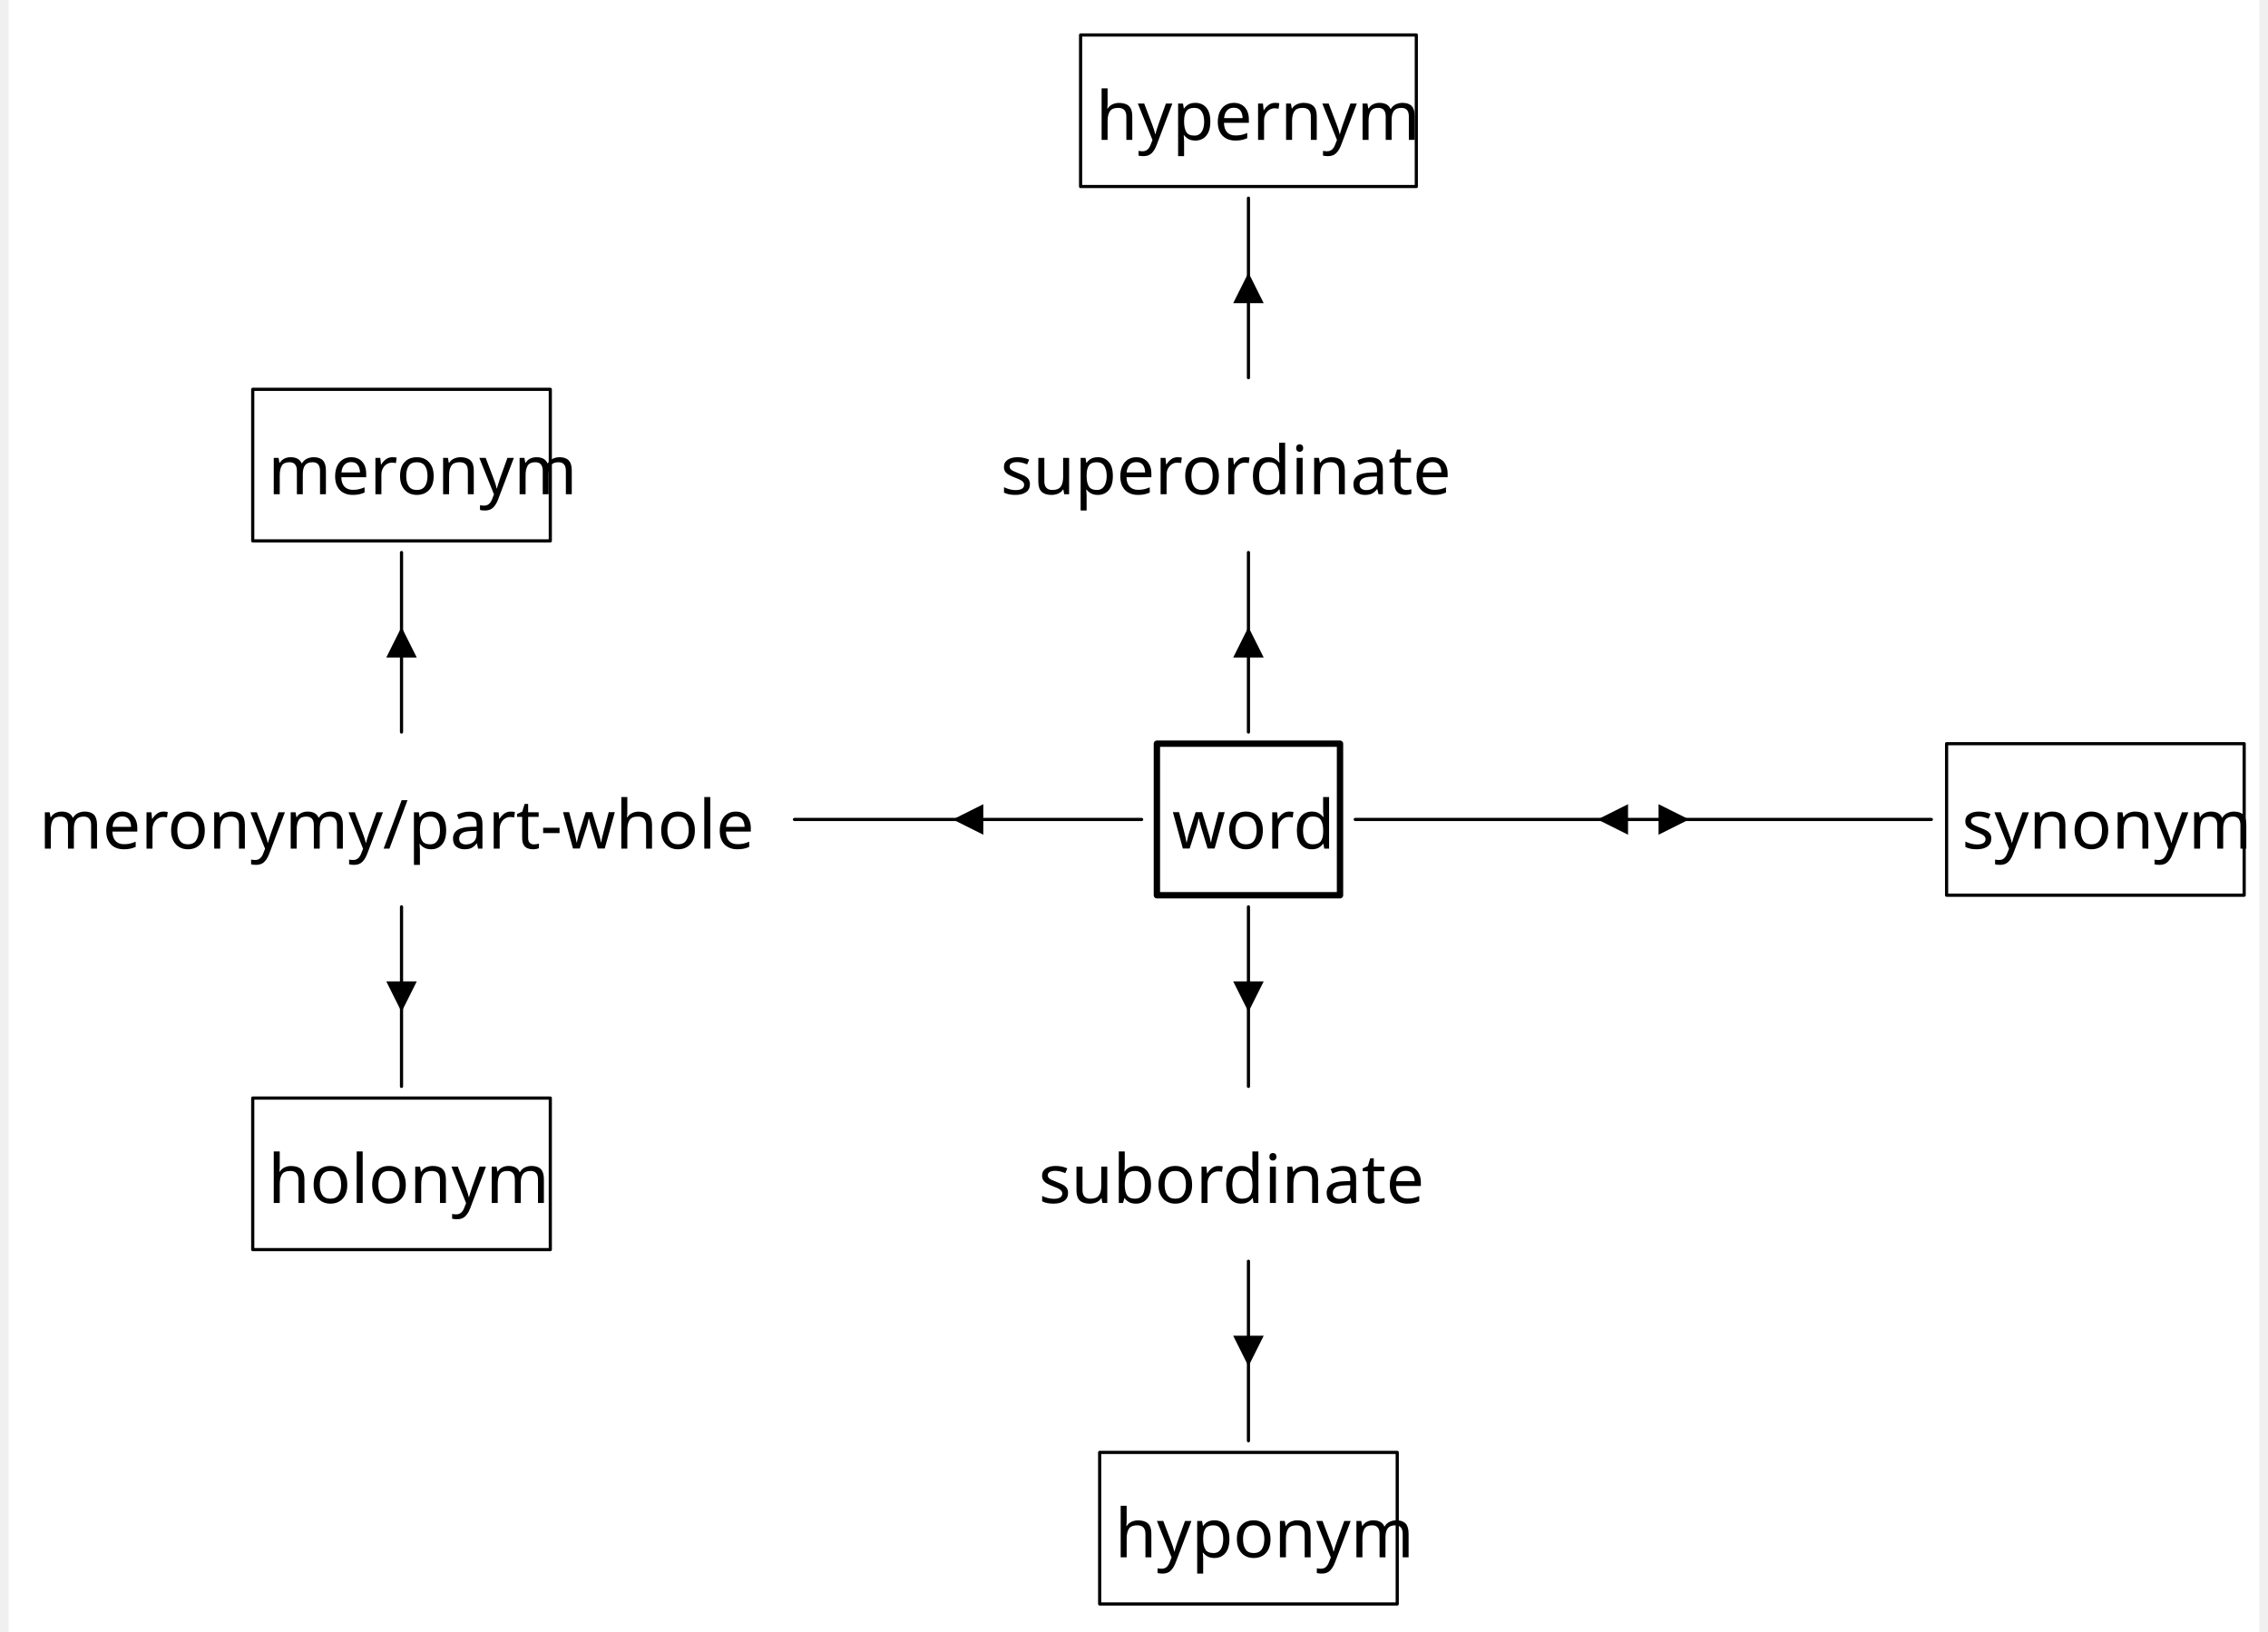
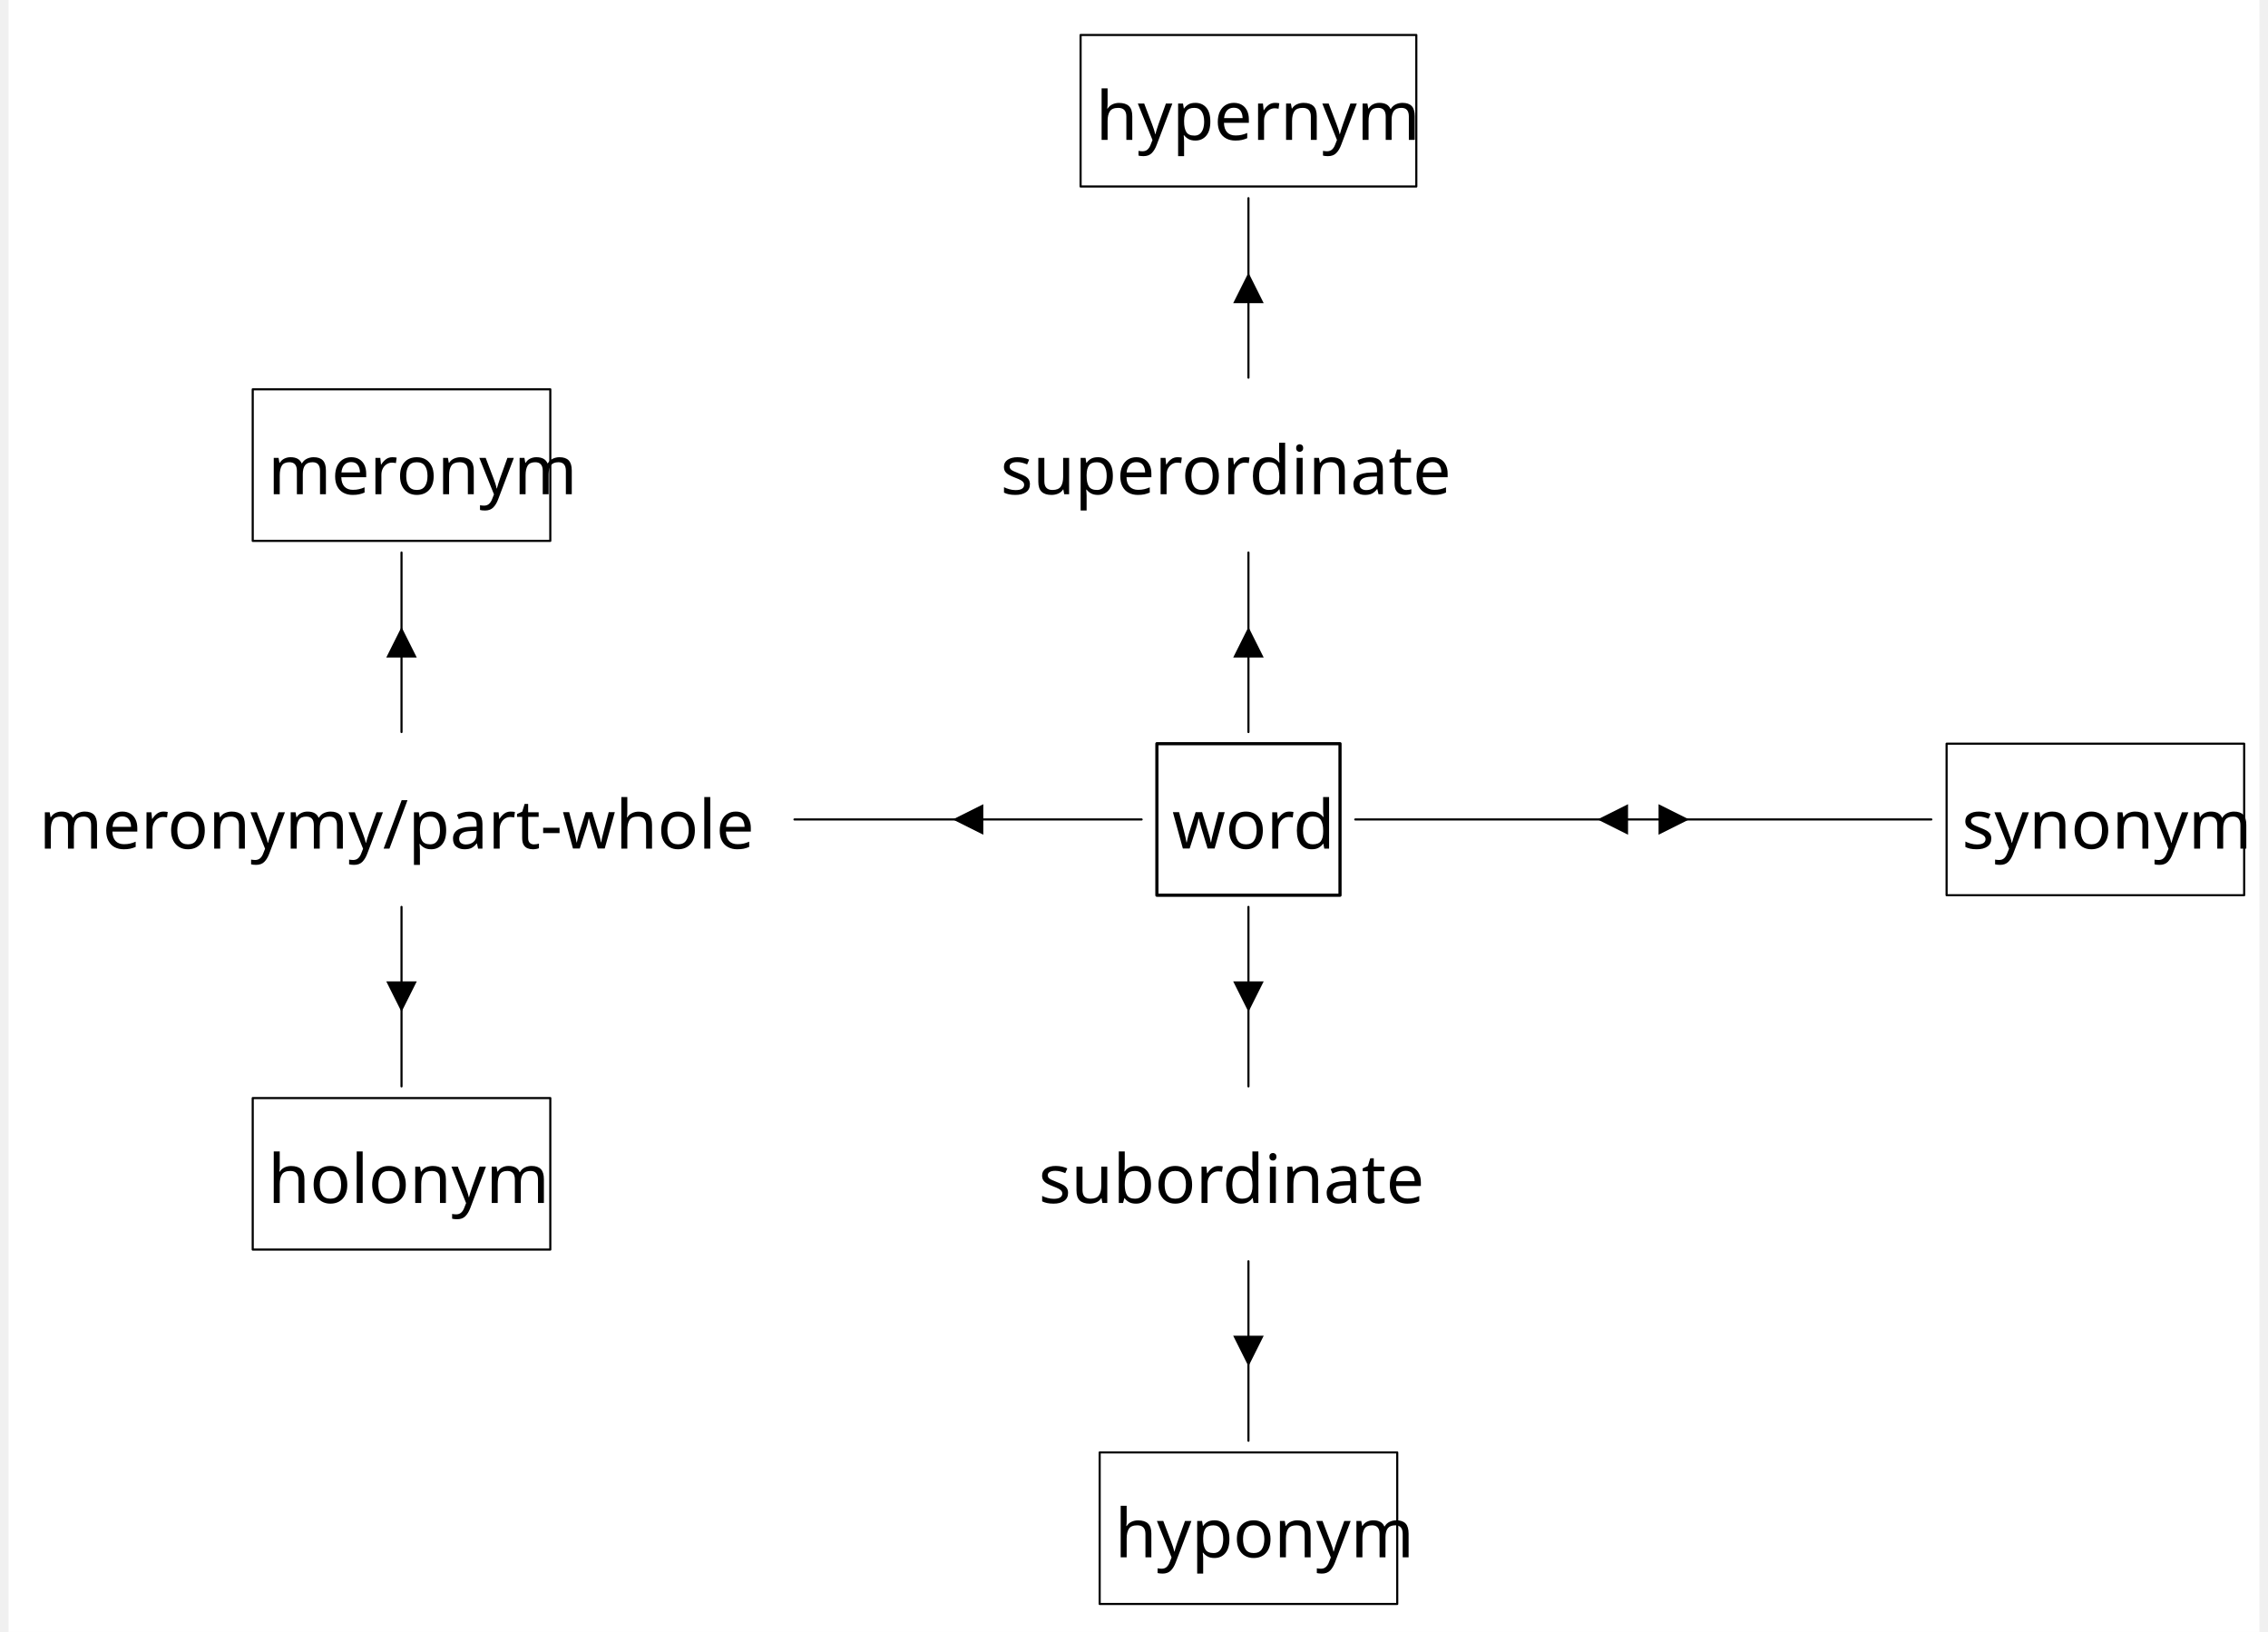
<svg xmlns="http://www.w3.org/2000/svg" width="2109.6" height="1518.0" viewBox="0, 0, 2124, 1540.0" version="1.1">
  <defs>
    <marker id="arrow" markerUnits="userSpaceOnUse" viewBox="0 0 10 10" refX="10" refY="5" markerWidth="28.8" markerHeight="28.8" orient="auto">
      <path d="M 0 0 L 10 5 L 0 10" fill="black" />
    </marker>
    <marker id="arrowBackward" markerUnits="userSpaceOnUse" viewBox="0 0 10 10" refX="5" refY="5" markerWidth="28.8" markerHeight="28.8" orient="auto">
      <path d="M 0 0 L 10 5 L 0 10 z" fill="black" />
    </marker>
    <marker id="arrowForward" markerUnits="userSpaceOnUse" viewBox="0 0 10 10" refX="5" refY="5" markerWidth="28.8" markerHeight="28.8" orient="auto">
      <path d="M 10 0 L 0 5 L 10 10 z" fill="black" />
    </marker>
    <marker id="arrowBothways" markerUnits="userSpaceOnUse" viewBox="0 0 30 10" refX="15" refY="5" markerWidth="86.4" markerHeight="28.8" orient="auto">
      <path d="M 0 5 L 10 0 L 10 5 L 20 5 L 20 0 L 30 5 L 20 10 L 20 5 L 10 5 L 10 10 z" fill="black" />
    </marker>
    <pattern id="hatchBlack" x="10" y="10" width="10" height="10" patternUnits="userSpaceOnUse" patternTransform="rotate(45)">
      <line x1="0" y="0" x2="0" y2="10" stroke="black" stroke-width="4" />
    </pattern>
    <pattern id="hatchForNode" x="10" y="10" width="10" height="10" patternUnits="userSpaceOnUse" patternTransform="rotate(45)">
      <line x1="0" y="0" x2="0" y2="10" stroke="black" stroke-width="4" />
    </pattern>
    <pattern id="hatchForLeaf" x="10" y="10" width="10" height="10" patternUnits="userSpaceOnUse" patternTransform="rotate(45)">
      <line x1="0" y="0" x2="0" y2="10" stroke="black" stroke-width="4" />
    </pattern>
  </defs>
  <rect x="0" y="0" width="2124" height="1540.0" stroke="none" fill="white" />"
- <text white-space="pre" alignment-baseline="text-top" style="fill: black; font-size: 64px;" x="1026" y="132.0">
+ <text white-space="pre" alignment-baseline="text-top" style="fill: black; storoke-width: 0; font-size: 64px;" x="1026" y="132.0">
    <tspan x="1026" y="132.0" style="" text-decoration="" font-family="'Noto Sans Mono SemiCondensed', 'Noto Sans JP', OpenMoji, 'OpenMoji Color', 'OpenMoji Black', sans-serif">hypernym</tspan>
  </text>
-   <text white-space="pre" alignment-baseline="text-top" style="fill: black; font-size: 64px;" x="244.8" y="466.4">
+   <text white-space="pre" alignment-baseline="text-top" style="fill: black; storoke-width: 0; font-size: 64px;" x="244.8" y="466.4">
    <tspan x="244.8" y="466.4" style="" text-decoration="" font-family="'Noto Sans Mono SemiCondensed', 'Noto Sans JP', OpenMoji, 'OpenMoji Color', 'OpenMoji Black', sans-serif">meronym</tspan>
  </text>
-   <text white-space="pre" alignment-baseline="text-top" style="fill: black; font-size: 64px;" x="28.8" y="800.8">
+   <text white-space="pre" alignment-baseline="text-top" style="fill: black; storoke-width: 0; font-size: 64px;" x="28.8" y="800.8">
    <tspan x="28.8" y="800.8" style="" text-decoration="" font-family="'Noto Sans Mono SemiCondensed', 'Noto Sans JP', OpenMoji, 'OpenMoji Color', 'OpenMoji Black', sans-serif">meronymy/part-whole</tspan>
  </text>
-   <text white-space="pre" alignment-baseline="text-top" style="fill: black; font-size: 64px;" x="244.8" y="1135.2">
+   <text white-space="pre" alignment-baseline="text-top" style="fill: black; storoke-width: 0; font-size: 64px;" x="244.8" y="1135.2">
    <tspan x="244.8" y="1135.2" style="" text-decoration="" font-family="'Noto Sans Mono SemiCondensed', 'Noto Sans JP', OpenMoji, 'OpenMoji Color', 'OpenMoji Black', sans-serif">holonym</tspan>
  </text>
-   <text white-space="pre" alignment-baseline="text-top" style="fill: black; font-size: 64px;" x="936" y="466.4">
+   <text white-space="pre" alignment-baseline="text-top" style="fill: black; storoke-width: 0; font-size: 64px;" x="936" y="466.4">
    <tspan x="936" y="466.4" style="" text-decoration="" font-family="'Noto Sans Mono SemiCondensed', 'Noto Sans JP', OpenMoji, 'OpenMoji Color', 'OpenMoji Black', sans-serif">superordinate</tspan>
  </text>
-   <text white-space="pre" alignment-baseline="text-top" style="fill: black; font-size: 64px;" x="1098" y="800.8">
+   <text white-space="pre" alignment-baseline="text-top" style="fill: black; storoke-width: 0; font-size: 64px;" x="1098" y="800.8">
    <tspan x="1098" y="800.8" style="" text-decoration="" font-family="'Noto Sans Mono SemiCondensed', 'Noto Sans JP', OpenMoji, 'OpenMoji Color', 'OpenMoji Black', sans-serif">word</tspan>
  </text>
-   <text white-space="pre" alignment-baseline="text-top" style="fill: black; font-size: 64px;" x="972" y="1135.2">
+   <text white-space="pre" alignment-baseline="text-top" style="fill: black; storoke-width: 0; font-size: 64px;" x="972" y="1135.2">
    <tspan x="972" y="1135.2" style="" text-decoration="" font-family="'Noto Sans Mono SemiCondensed', 'Noto Sans JP', OpenMoji, 'OpenMoji Color', 'OpenMoji Black', sans-serif">subordinate</tspan>
  </text>
-   <text white-space="pre" alignment-baseline="text-top" style="fill: black; font-size: 64px;" x="1044" y="1469.6">
+   <text white-space="pre" alignment-baseline="text-top" style="fill: black; storoke-width: 0; font-size: 64px;" x="1044" y="1469.6">
    <tspan x="1044" y="1469.6" style="" text-decoration="" font-family="'Noto Sans Mono SemiCondensed', 'Noto Sans JP', OpenMoji, 'OpenMoji Color', 'OpenMoji Black', sans-serif">hyponym</tspan>
  </text>
-   <text white-space="pre" alignment-baseline="text-top" style="fill: black; font-size: 64px;" x="1951.2" y="466.4">
+   <text white-space="pre" alignment-baseline="text-top" style="fill: black; storoke-width: 0; font-size: 64px;" x="1951.2" y="466.4">
    <tspan x="1951.2" y="466.4" style="" text-decoration="" font-family="'Noto Sans Mono SemiCondensed', 'Noto Sans JP', OpenMoji, 'OpenMoji Color', 'OpenMoji Black', sans-serif">
      <tspan style="fill:none;">￭</tspan>
    </tspan>
  </text>
-   <text white-space="pre" alignment-baseline="text-top" style="fill: black; font-size: 64px;" x="1843.2" y="800.8">
+   <text white-space="pre" alignment-baseline="text-top" style="fill: black; storoke-width: 0; font-size: 64px;" x="1843.2" y="800.8">
    <tspan x="1843.2" y="800.8" style="" text-decoration="" font-family="'Noto Sans Mono SemiCondensed', 'Noto Sans JP', OpenMoji, 'OpenMoji Color', 'OpenMoji Black', sans-serif">synonym</tspan>
  </text>
-   <line style="stroke:none; stroke-width:3; stroke-linejoin:round; stroke-linecap:round;" x1="370.8" y1="356.4" x2="1170" y2="187.0" />
-   <line style="stroke:none; stroke-width:3; stroke-linejoin:round; stroke-linecap:round;" x1="1170" y1="356.4" x2="1170" y2="187.0" />
-   <line style="stroke:none; stroke-width:3; stroke-linejoin:round; stroke-linecap:round;" x1="1969.2" y1="356.4" x2="1170" y2="187.0" />
-   <line style="stroke:none; stroke-width:3; stroke-linejoin:round; stroke-linecap:round;" x1="370.8" y1="690.8" x2="370.8" y2="521.4" />
-   <line style="stroke:none; stroke-width:3; stroke-linejoin:round; stroke-linecap:round;" x1="370.8" y1="1025.2" x2="370.8" y2="855.8" />
-   <line style="stroke:none; stroke-width:3; stroke-linejoin:round; stroke-linecap:round;" x1="1170" y1="690.8" x2="1170" y2="521.4" />
-   <line style="stroke:none; stroke-width:3; stroke-linejoin:round; stroke-linecap:round;" x1="1170" y1="1025.2" x2="1170" y2="855.8" />
-   <line style="stroke:none; stroke-width:3; stroke-linejoin:round; stroke-linecap:round;" x1="1170" y1="1359.6" x2="1170" y2="1190.2" />
-   <line style="stroke:none; stroke-width:3; stroke-linejoin:round; stroke-linecap:round;" x1="1969.2" y1="690.8" x2="1969.2" y2="521.4" />
-   <polygon style="stroke:black; stroke-width:3; fill:none; stroke-linejoin:round; stroke-linecap:round;" points="1011.6,33.0 1328.4,33.0 1328.4,176.0 1011.6,176.0" />
-   <polygon style="stroke:black; stroke-width:3; fill:none; stroke-linejoin:round; stroke-linecap:round;" points="230.4,367.4 511.2,367.4 511.2,510.4 230.4,510.4" />
-   <polygon style="stroke:black; stroke-width:3; fill:none; stroke-linejoin:round; stroke-linecap:round;" points="230.4,1036.2 511.2,1036.2 511.2,1179.2 230.4,1179.2" />
-   <polygon style="stroke:black; stroke-width:6; fill:none; stroke-linejoin:round; stroke-linecap:round;" points="1083.6,701.8 1256.4,701.8 1256.4,844.8 1083.6,844.8" />
-   <polygon style="stroke:black; stroke-width:3; fill:none; stroke-linejoin:round; stroke-linecap:round;" points="1029.6,1370.6 1310.4,1370.6 1310.4,1513.6 1029.6,1513.6" />
-   <polygon style="stroke:black; stroke-width:3; fill:none; stroke-linejoin:round; stroke-linecap:round;" points="1828.8,701.8 2109.6,701.8 2109.6,844.8 1828.8,844.8" />
-   <path d="M1170,356.4 L1170,271.7 L1170, 187.0" style="fill: none; stroke: black; stroke-width:3; stroke-linecap:round;" marker-mid="url(#arrowBackward)" />
-   <path d="M370.8,690.8 L370.8,606.1 L370.8, 521.4" style="fill: none; stroke: black; stroke-width:3; stroke-linecap:round;" marker-mid="url(#arrowBackward)" />
-   <path d="M370.8,1025.2 L370.8,940.5 L370.8, 855.8" style="fill: none; stroke: black; stroke-width:3; stroke-linecap:round;" marker-mid="url(#arrowForward)" />
-   <path d="M741.6,773.3 L905.4,773.3 L1069.2, 773.3" style="fill: none; stroke: black; stroke-width:3; stroke-linecap:round;" marker-mid="url(#arrowForward)" />
-   <path d="M1170,690.8 L1170,606.1 L1170, 521.4" style="fill: none; stroke: black; stroke-width:3; stroke-linecap:round;" marker-mid="url(#arrowBackward)" />
-   <path d="M1270.8,773.3 L1542.6,773.3 L1814.4, 773.3" style="fill: none; stroke: black; stroke-width:3; stroke-linecap:round;" marker-mid="url(#arrowBothways)" />
-   <path d="M1170,1025.2 L1170,940.5 L1170, 855.8" style="fill: none; stroke: black; stroke-width:3; stroke-linecap:round;" marker-mid="url(#arrowForward)" />
-   <path d="M1170,1359.6 L1170,1274.9 L1170, 1190.2" style="fill: none; stroke: black; stroke-width:3; stroke-linecap:round;" marker-mid="url(#arrowForward)" />
+   <line style="fill: none; stroke:none; stroke-width:2; stroke-linejoin:round; stroke-linecap:round;" x1="370.8" y1="356.4" x2="1170" y2="187.0" />
+   <line style="fill: none; stroke:none; stroke-width:2; stroke-linejoin:round; stroke-linecap:round;" x1="1170" y1="356.4" x2="1170" y2="187.0" />
+   <line style="fill: none; stroke:none; stroke-width:2; stroke-linejoin:round; stroke-linecap:round;" x1="1969.2" y1="356.4" x2="1170" y2="187.0" />
+   <line style="fill: none; stroke:none; stroke-width:2; stroke-linejoin:round; stroke-linecap:round;" x1="370.8" y1="690.8" x2="370.8" y2="521.4" />
+   <line style="fill: none; stroke:none; stroke-width:2; stroke-linejoin:round; stroke-linecap:round;" x1="370.8" y1="1025.2" x2="370.8" y2="855.8" />
+   <line style="fill: none; stroke:none; stroke-width:2; stroke-linejoin:round; stroke-linecap:round;" x1="1170" y1="690.8" x2="1170" y2="521.4" />
+   <line style="fill: none; stroke:none; stroke-width:2; stroke-linejoin:round; stroke-linecap:round;" x1="1170" y1="1025.2" x2="1170" y2="855.8" />
+   <line style="fill: none; stroke:none; stroke-width:2; stroke-linejoin:round; stroke-linecap:round;" x1="1170" y1="1359.6" x2="1170" y2="1190.2" />
+   <line style="fill: none; stroke:none; stroke-width:2; stroke-linejoin:round; stroke-linecap:round;" x1="1969.2" y1="690.8" x2="1969.2" y2="521.4" />
+   <polygon style="stroke:black; stroke-width:2; fill:none; stroke-linejoin:round; stroke-linecap:round;" points="1011.6,33.0 1328.4,33.0 1328.4,176.0 1011.6,176.0" />
+   <polygon style="stroke:black; stroke-width:2; fill:none; stroke-linejoin:round; stroke-linecap:round;" points="230.4,367.4 511.2,367.4 511.2,510.4 230.4,510.4" />
+   <polygon style="stroke:black; stroke-width:2; fill:none; stroke-linejoin:round; stroke-linecap:round;" points="230.4,1036.2 511.2,1036.2 511.2,1179.2 230.4,1179.2" />
+   <polygon style="stroke:black; stroke-width:3; fill:none; stroke-linejoin:round; stroke-linecap:round;" points="1083.6,701.8 1256.4,701.8 1256.4,844.8 1083.6,844.8" />
+   <polygon style="stroke:black; stroke-width:2; fill:none; stroke-linejoin:round; stroke-linecap:round;" points="1029.6,1370.6 1310.4,1370.6 1310.4,1513.6 1029.6,1513.6" />
+   <polygon style="stroke:black; stroke-width:2; fill:none; stroke-linejoin:round; stroke-linecap:round;" points="1828.8,701.8 2109.6,701.8 2109.6,844.8 1828.8,844.8" />
+   <path d="M1170,356.4 L1170,271.7 L1170, 187.0" style="fill: none; stroke: black; stroke-width:2; stroke-linecap:round;" marker-mid="url(#arrowBackward)" />
+   <path d="M370.8,690.8 L370.8,606.1 L370.8, 521.4" style="fill: none; stroke: black; stroke-width:2; stroke-linecap:round;" marker-mid="url(#arrowBackward)" />
+   <path d="M370.8,1025.2 L370.8,940.5 L370.8, 855.8" style="fill: none; stroke: black; stroke-width:2; stroke-linecap:round;" marker-mid="url(#arrowForward)" />
+   <path d="M741.6,773.3 L905.4,773.3 L1069.2, 773.3" style="fill: none; stroke: black; stroke-width:2; stroke-linecap:round;" marker-mid="url(#arrowForward)" />
+   <path d="M1170,690.8 L1170,606.1 L1170, 521.4" style="fill: none; stroke: black; stroke-width:2; stroke-linecap:round;" marker-mid="url(#arrowBackward)" />
+   <path d="M1270.8,773.3 L1542.6,773.3 L1814.4, 773.3" style="fill: none; stroke: black; stroke-width:2; stroke-linecap:round;" marker-mid="url(#arrowBothways)" />
+   <path d="M1170,1025.2 L1170,940.5 L1170, 855.8" style="fill: none; stroke: black; stroke-width:2; stroke-linecap:round;" marker-mid="url(#arrowForward)" />
+   <path d="M1170,1359.6 L1170,1274.9 L1170, 1190.2" style="fill: none; stroke: black; stroke-width:2; stroke-linecap:round;" marker-mid="url(#arrowForward)" />
</svg>
